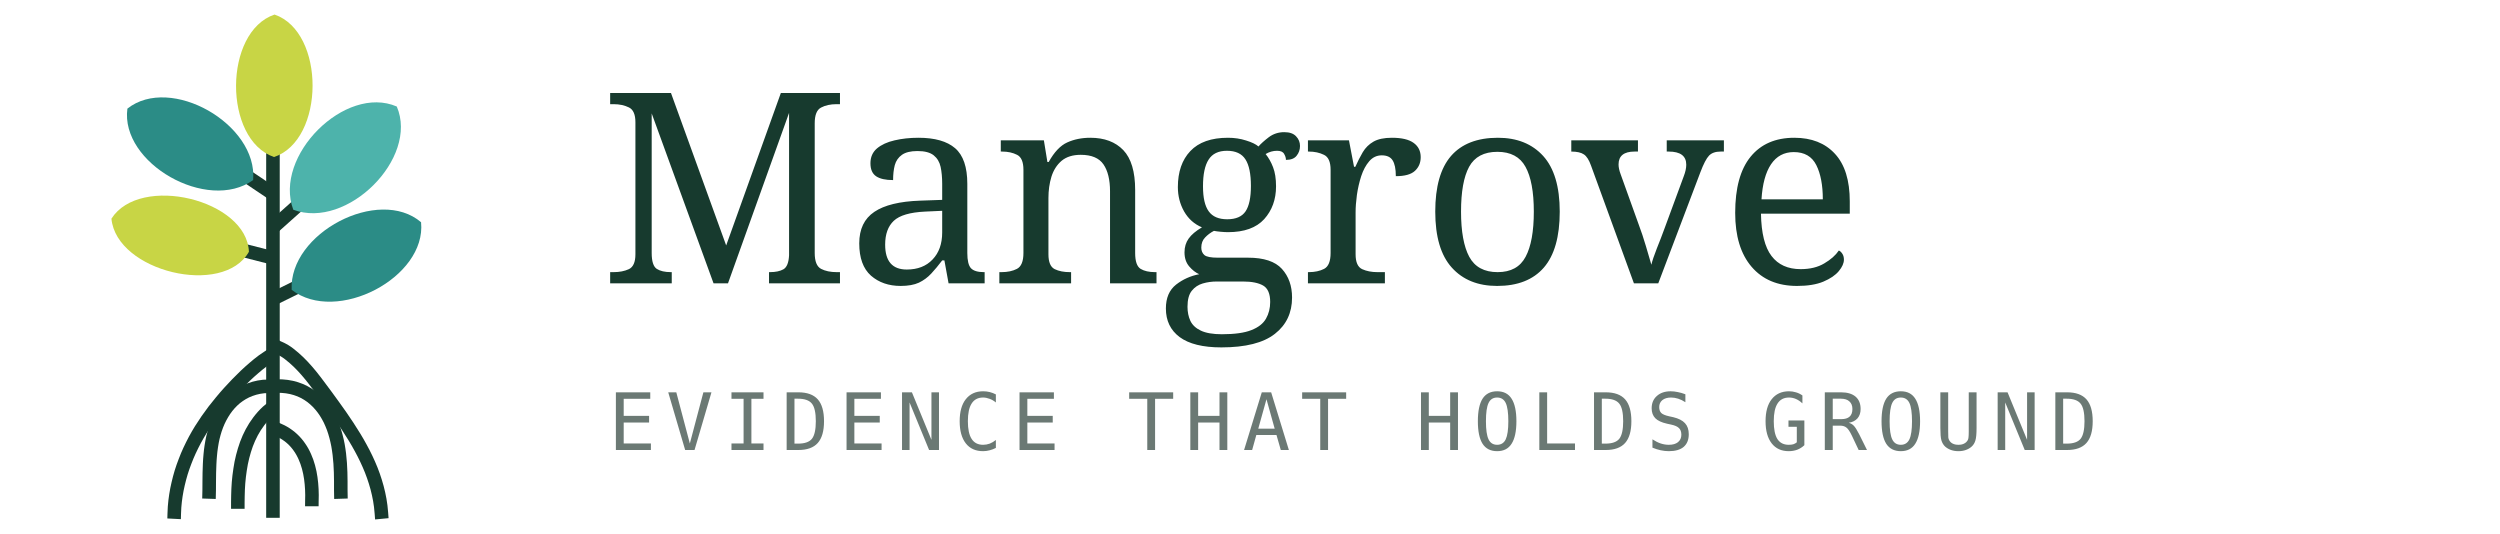
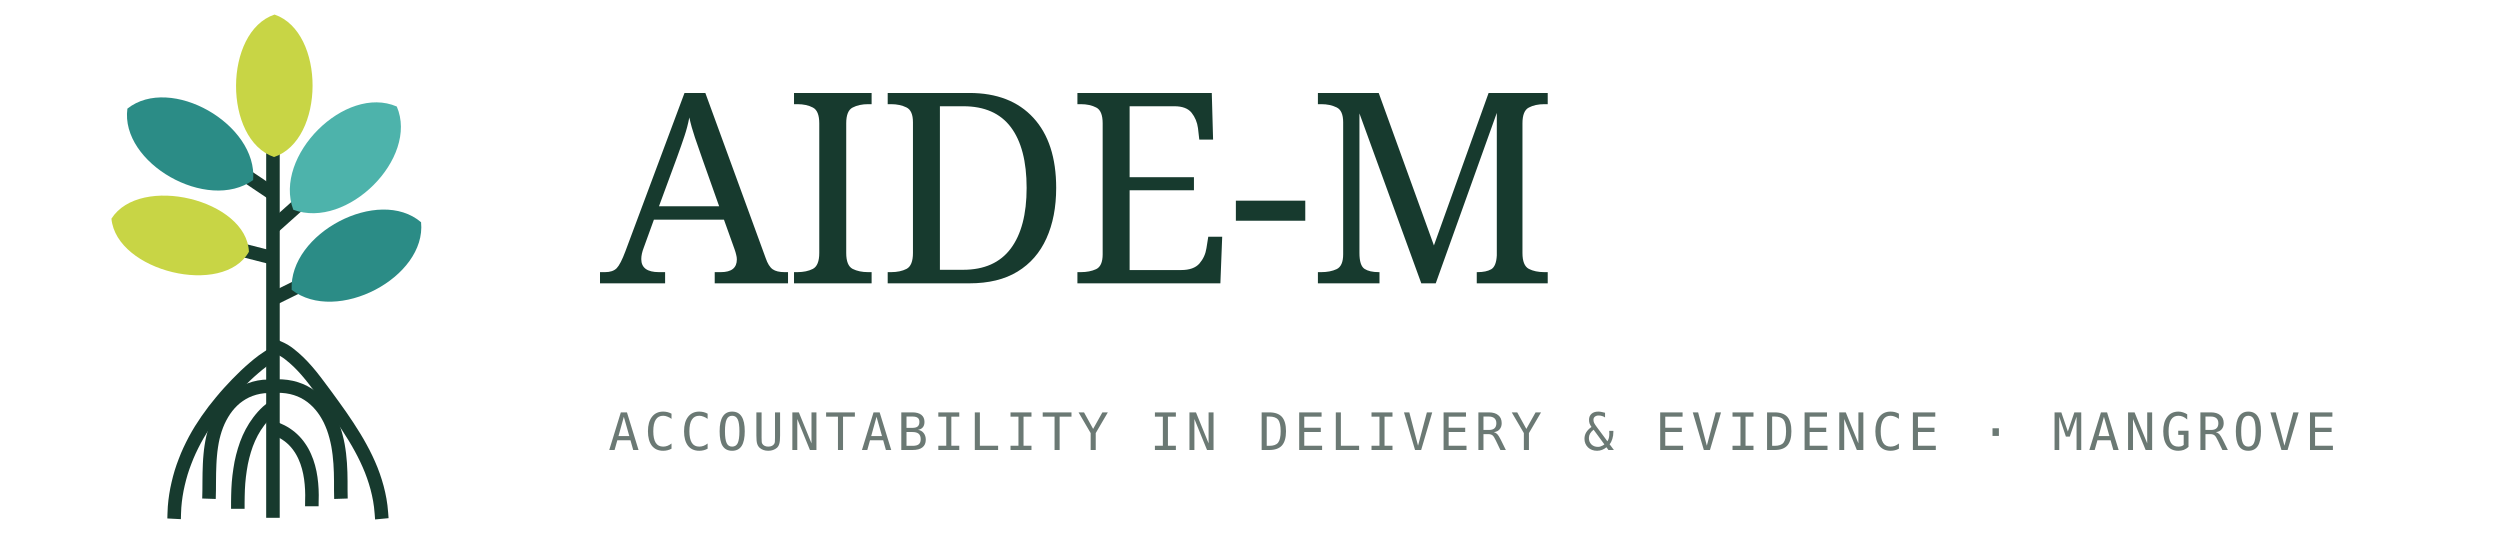
- <svg xmlns="http://www.w3.org/2000/svg" viewBox="0 0 300 64" fill="none" role="img" aria-label="Mangrove">
+ <svg xmlns="http://www.w3.org/2000/svg" viewBox="0 0 300 64" fill="none" role="img" aria-label="AIDE-M">
  <g transform="scale(0.06021)">
    <g stroke="#173A2E" stroke-width="27.0" fill="none">
      <path d="M544.0 305.3 L544.0 1032.0" stroke-linecap="butt" />
      <path d="M543.5 386.0 L496.2 354.2" stroke-linecap="butt" />
      <path d="M543.5 454.0 L591.4 411.2" stroke-linecap="butt" />
      <path d="M543.5 514.0 L489.2 500.1" stroke-linecap="butt" />
      <path d="M543.5 596.0 L589.8 573.1" stroke-linecap="butt" />
      <path d="M543.5 706.0 C540.3 708.2 530.3 714.4 524.0 719.0 C517.8 723.5 511.9 728.4 506.1 733.4 C500.2 738.4 494.5 743.6 488.9 748.9 C483.3 754.2 477.8 759.7 472.4 765.3 C467.0 770.8 461.7 776.6 456.5 782.3 C451.3 788.1 446.1 794.0 441.2 800.0 C436.2 806.0 431.3 812.1 426.5 818.3 C421.8 824.5 417.2 830.8 412.7 837.3 C408.3 843.7 404.0 850.2 399.9 856.8 C395.8 863.5 391.9 870.2 388.2 877.1 C384.6 883.9 381.1 890.9 377.8 898.0 C374.6 905.0 371.5 912.2 368.8 919.5 C366.0 926.7 363.4 934.1 361.1 941.5 C358.9 949.0 356.8 956.5 355.1 964.1 C353.3 971.7 351.8 979.4 350.6 987.1 C349.4 994.8 348.5 1002.7 347.9 1010.5 C347.3 1018.3 347.2 1030.1 347.0 1034.0" stroke-linecap="butt" stroke-linejoin="round" />
      <path d="M543.5 770.0 C540.5 770.0 531.4 769.7 525.4 770.3 C519.3 770.9 513.0 772.1 507.2 773.7 C501.5 775.3 496.0 777.4 490.9 779.7 C485.8 782.1 480.9 785.0 476.4 788.1 C471.8 791.2 467.5 794.7 463.6 798.5 C459.6 802.3 455.9 806.4 452.5 810.7 C449.1 815.1 445.9 819.7 443.1 824.5 C440.2 829.3 437.6 834.3 435.2 839.5 C432.9 844.7 430.8 850.1 429.0 855.5 C427.2 861.0 425.7 866.6 424.3 872.3 C423.0 878.0 422.0 883.8 421.1 889.6 C420.2 895.4 419.5 901.3 419.0 907.2 C418.4 913.0 418.1 919.0 417.8 924.9 C417.5 930.8 417.3 936.7 417.2 942.5 C417.1 948.4 417.1 954.2 417.0 960.0 C417.0 965.7 417.0 971.3 416.9 977.0 C416.8 982.7 416.6 991.2 416.5 994.0" stroke-linecap="butt" stroke-linejoin="round" />
      <path d="M543.5 812.0 C541.8 813.4 536.5 817.4 533.3 820.3 C530.0 823.3 526.9 826.5 524.0 829.7 C521.1 833.0 518.3 836.3 515.7 839.8 C513.1 843.2 510.6 846.8 508.3 850.4 C506.0 854.0 503.8 857.7 501.8 861.5 C499.8 865.3 497.9 869.2 496.1 873.1 C494.4 877.0 492.7 881.0 491.2 885.1 C489.7 889.1 488.3 893.2 487.1 897.4 C485.8 901.5 484.6 905.7 483.6 910.0 C482.5 914.2 481.6 918.5 480.7 922.8 C479.9 927.1 479.1 931.4 478.5 935.8 C477.8 940.1 477.2 944.5 476.7 948.9 C476.2 953.2 475.8 957.6 475.4 962.0 C475.1 966.4 474.8 970.7 474.6 975.1 C474.4 979.5 474.3 983.8 474.2 988.1 C474.1 992.5 474.1 996.7 474.0 1001.0 C474.0 1005.4 474.0 1011.8 474.0 1014.0" stroke-linecap="butt" stroke-linejoin="round" />
      <path d="M543.5 852.0 C545.3 852.8 550.8 855.0 554.3 856.6 C557.9 858.3 561.6 859.9 564.9 861.8 C568.3 863.7 571.4 865.8 574.4 868.0 C577.4 870.2 580.3 872.5 582.9 875.0 C585.6 877.5 588.1 880.1 590.4 882.8 C592.8 885.6 595.0 888.4 597.0 891.4 C599.1 894.3 600.9 897.4 602.7 900.5 C604.4 903.7 606.1 906.9 607.5 910.2 C609.0 913.6 610.4 917.0 611.6 920.4 C612.8 923.9 613.9 927.4 614.9 931.0 C615.9 934.6 616.7 938.2 617.5 941.9 C618.2 945.5 618.9 949.2 619.4 953.0 C620.0 956.7 620.4 960.4 620.7 964.2 C621.1 968.0 621.3 971.8 621.5 975.5 C621.7 979.3 621.8 983.1 621.8 986.8 C621.8 990.6 621.6 994.3 621.6 998.0 C621.5 1001.7 621.5 1007.2 621.5 1009.0" stroke-linecap="butt" stroke-linejoin="round" />
      <path d="M543.5 770.0 C546.6 769.9 555.8 769.2 562.1 769.6 C568.3 769.9 575.0 770.9 581.0 772.2 C587.0 773.6 592.7 775.4 598.1 777.6 C603.5 779.8 608.6 782.5 613.4 785.5 C618.2 788.5 622.7 791.9 626.9 795.6 C631.1 799.3 635.1 803.3 638.7 807.6 C642.4 811.9 645.8 816.5 648.9 821.3 C652.0 826.1 654.8 831.1 657.4 836.3 C659.9 841.5 662.2 847.0 664.3 852.5 C666.3 858.1 668.1 863.8 669.6 869.6 C671.2 875.3 672.4 881.2 673.6 887.2 C674.7 893.1 675.5 899.2 676.3 905.2 C677.0 911.2 677.5 917.3 678.0 923.4 C678.4 929.4 678.7 935.5 678.9 941.5 C679.1 947.5 679.2 953.5 679.2 959.3 C679.3 965.2 679.1 970.9 679.2 976.6 C679.2 982.4 679.4 991.1 679.5 994.0" stroke-linecap="butt" stroke-linejoin="round" />
      <path d="M543.5 688.0 C547.3 689.8 559.4 694.4 566.5 698.6 C573.5 702.8 579.8 708.0 586.0 713.3 C592.2 718.6 597.9 724.3 603.6 730.3 C609.2 736.2 614.5 742.5 619.7 748.8 C624.9 755.2 629.9 761.8 634.9 768.5 C639.9 775.1 644.8 781.8 649.8 788.5 C654.7 795.3 659.7 802.0 664.5 808.7 C669.4 815.5 674.3 822.3 679.0 829.1 C683.8 835.9 688.5 842.8 693.0 849.8 C697.6 856.7 702.0 863.7 706.3 870.8 C710.6 877.9 714.8 885.0 718.7 892.3 C722.7 899.5 726.5 906.9 730.0 914.3 C733.5 921.7 736.9 929.3 739.9 936.9 C742.9 944.6 745.7 952.3 748.1 960.2 C750.6 968.1 752.7 976.0 754.5 984.2 C756.3 992.3 757.8 1000.6 758.8 1008.9 C759.9 1017.2 760.6 1029.8 761.0 1034.0" stroke-linecap="butt" stroke-linejoin="round" />
    </g>
    <path d="M546.2 313.0 C444.7 278.1 445.4 63.2 547.2 29.0 C648.8 63.9 648.0 278.8 546.2 313.0Z" fill="#C8D545" />
    <path d="M504.5 358.9 C413.6 424.2 239.3 325.1 253.9 216.5 C339.8 148.3 514.1 247.4 504.5 358.9Z" fill="#2B8C86" />
    <path d="M584.5 418.0 C544.5 310.9 688.0 167.8 790.8 212.3 C835.0 315.2 691.6 458.3 584.5 418.0Z" fill="#4DB3AB" />
    <path d="M496.1 501.8 C445.0 592.5 232.0 541.2 222.1 435.8 C278.9 346.4 491.9 397.7 496.1 501.8Z" fill="#C8D545" />
    <path d="M581.3 577.6 C575.6 464.6 755.0 370.9 839.2 442.9 C850.2 553.1 670.7 646.8 581.3 577.6Z" fill="#2B8C86" />
  </g>
-   <text x="72" y="34" fill="#173A2E" font-family="Newsreader, Georgia, serif" font-size="32" font-weight="500" letter-spacing="-0.5">Mangrove</text>
-   <text x="73" y="54" fill="#6B7974" font-family="'IBM Plex Mono', monospace" font-size="9.5" letter-spacing="1.2">EVIDENCE THAT HOLDS GROUND</text>
+   <text x="72" y="34" fill="#173A2E" font-family="Newsreader, Georgia, serif" font-size="32" font-weight="500" letter-spacing="-0.5">AIDE-M</text>
+   <text x="73" y="54" fill="#6B7974" font-family="'IBM Plex Mono', monospace" font-size="6.2" letter-spacing="0.6">ACCOUNTABILITY IN DELIVERY &amp; EVIDENCE · MANGROVE</text>
</svg>
